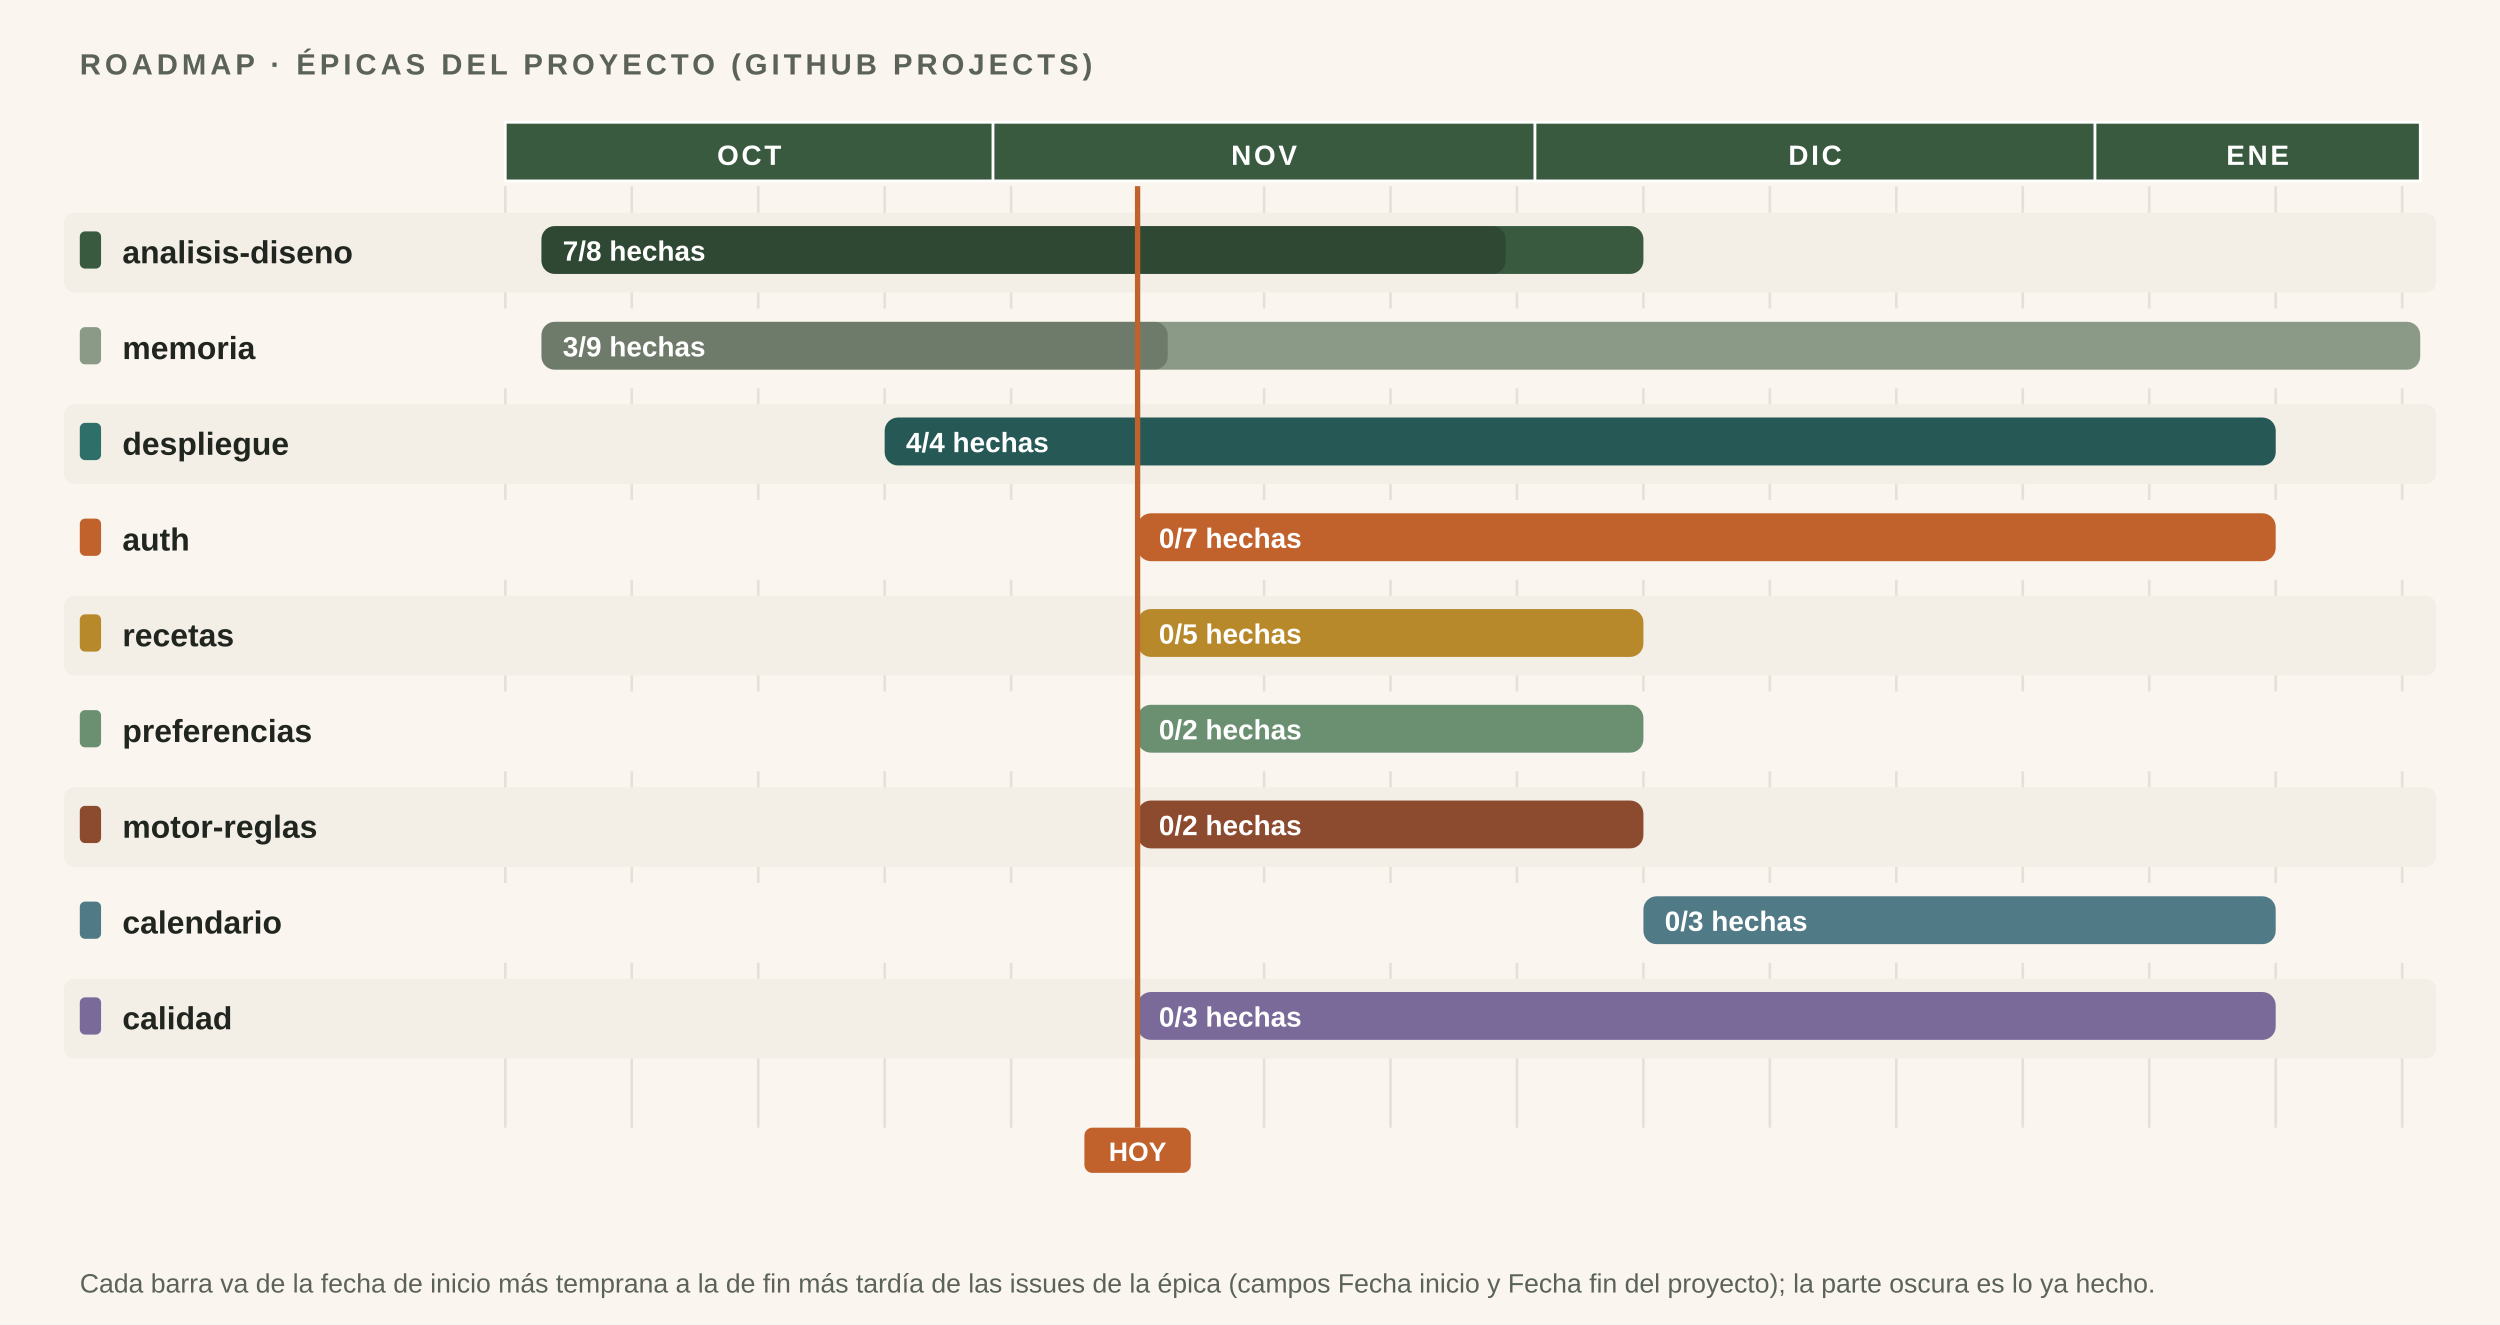
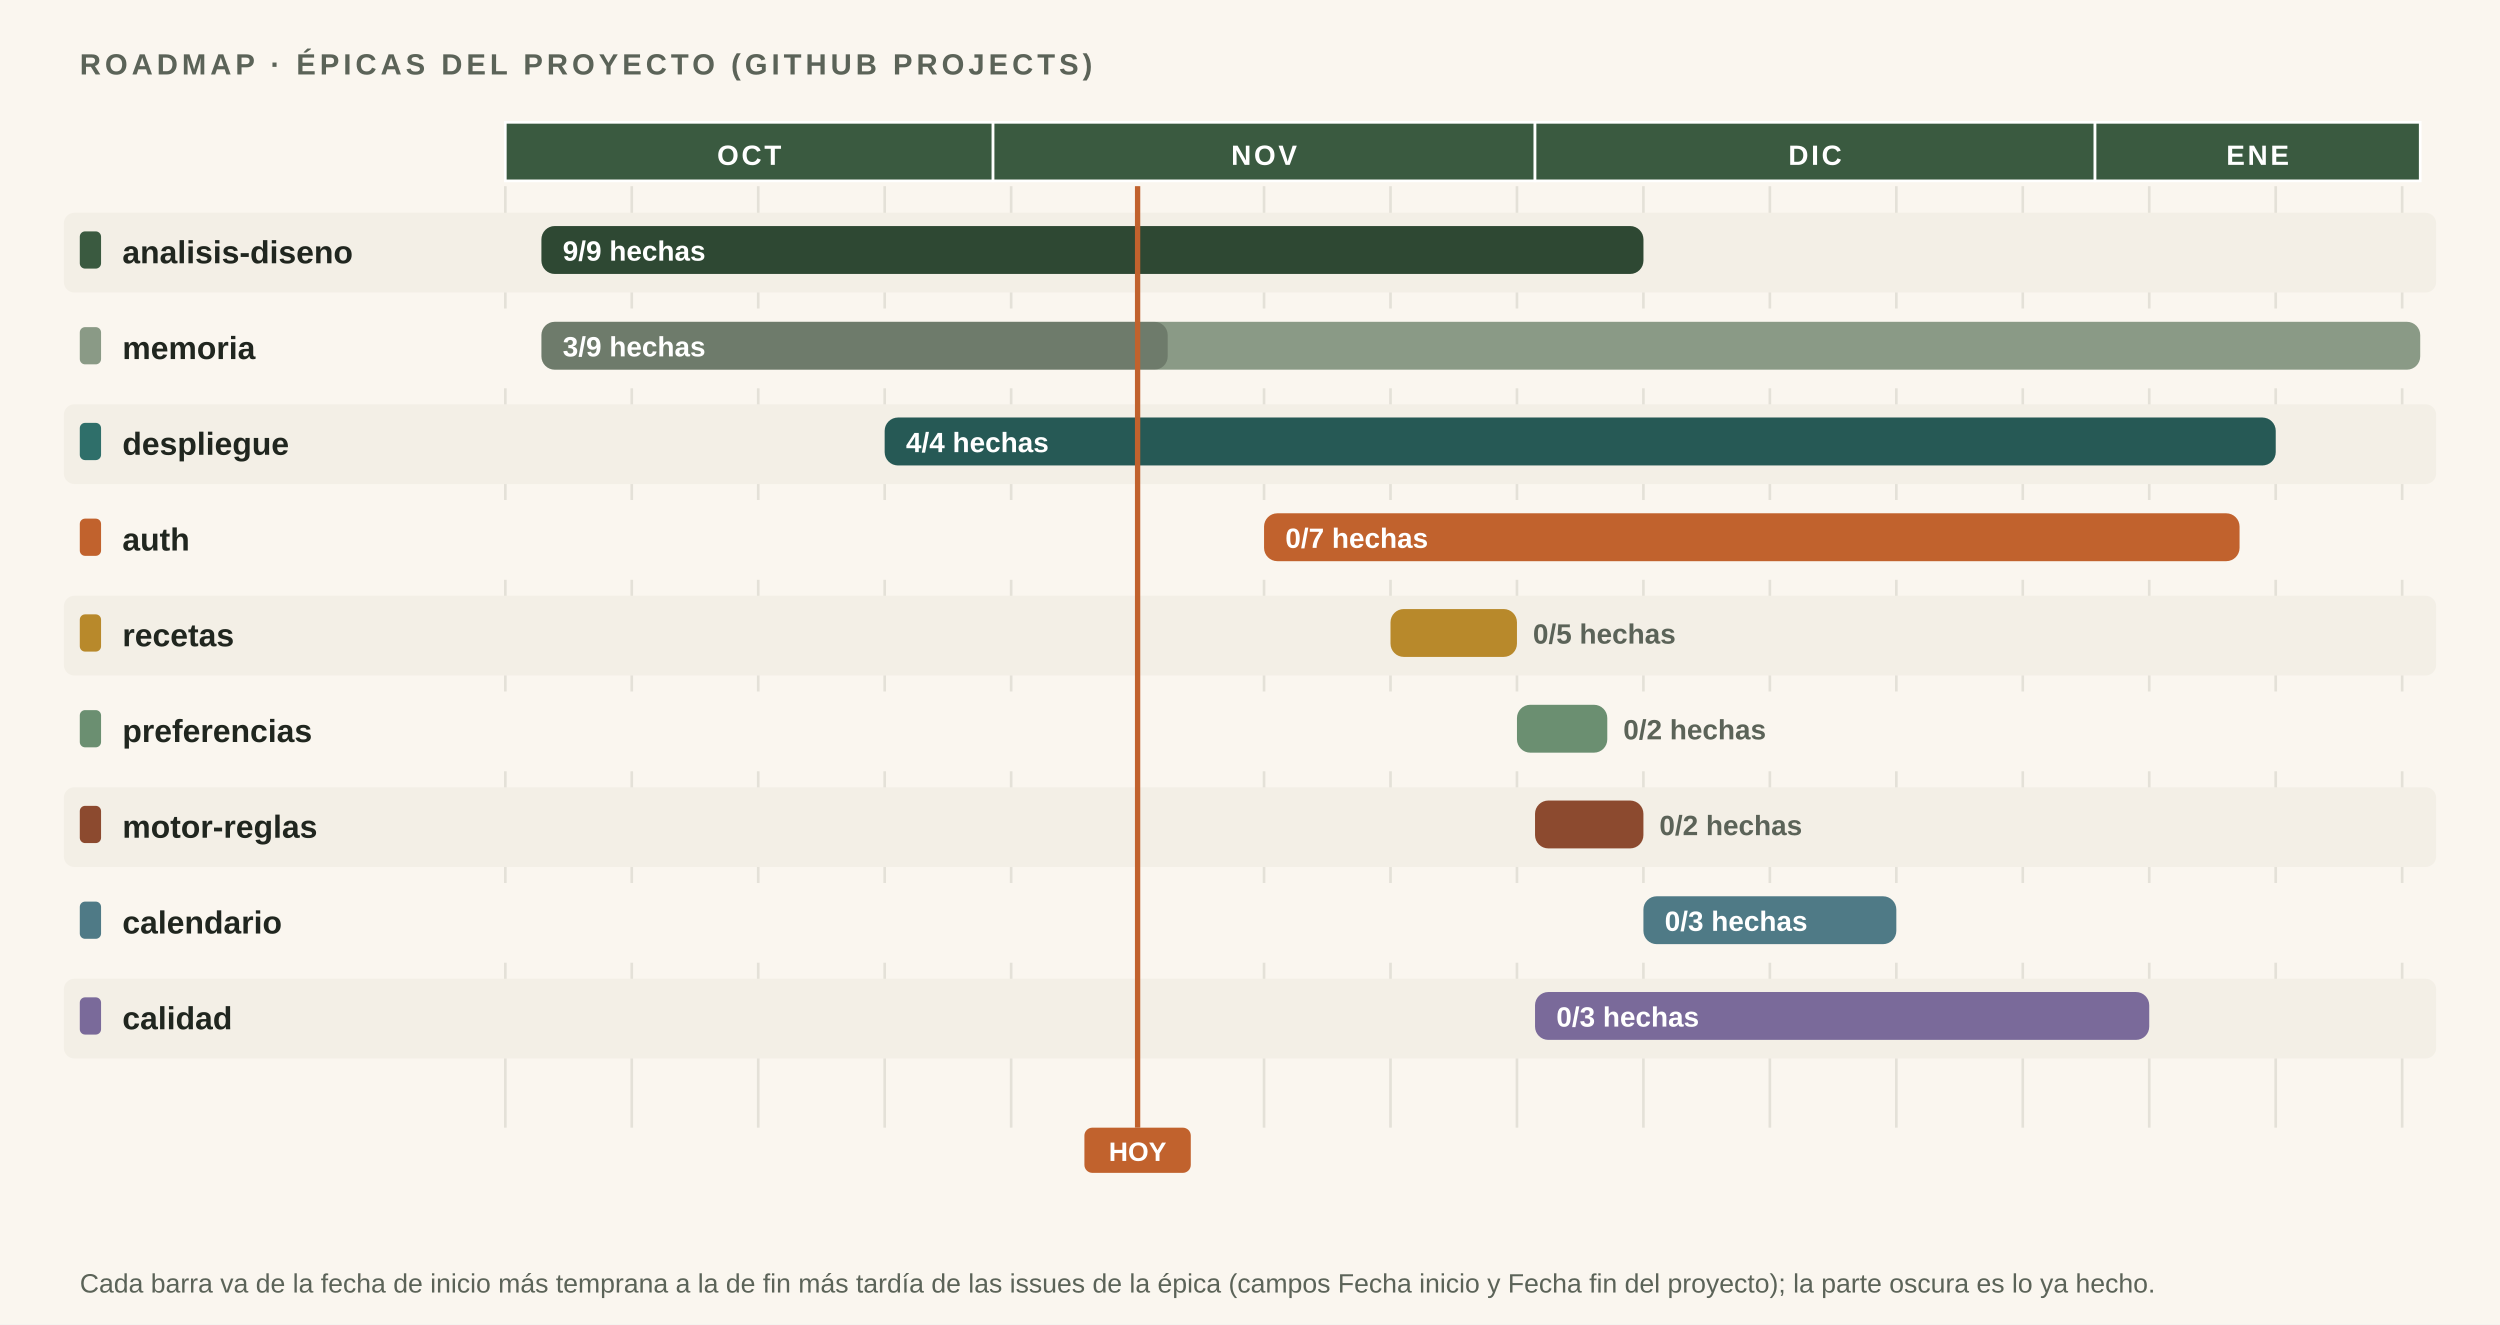
<svg xmlns="http://www.w3.org/2000/svg" viewBox="0 0 940 498" width="100%" font-family="'Liberation Sans','Arial',sans-serif">
  <rect x="0" y="0" width="940" height="498" fill="#faf6ef" />
  <defs>
    <marker id="arrow" viewBox="0 0 10 10" refX="9" refY="5" markerWidth="7" markerHeight="7" orient="auto-start-reverse">
      <path d="M0,0 L10,5 L0,10 z" fill="#5b6358" />
    </marker>
    <marker id="arrowT" viewBox="0 0 10 10" refX="9" refY="5" markerWidth="7" markerHeight="7" orient="auto-start-reverse">
      <path d="M0,0 L10,5 L0,10 z" fill="#c1622d" />
    </marker>
    <marker id="tri" viewBox="0 0 10 10" refX="9" refY="5" markerWidth="9" markerHeight="9" orient="auto">
      <path d="M0,0 L10,5 L0,10 z" fill="#ffffff" stroke="#5b6358" stroke-width="1.3" />
    </marker>
  </defs>
  <text x="30" y="28" font-size="11" fill="#5b6358" text-anchor="start" letter-spacing="1.5" font-weight="700">ROADMAP · ÉPICAS DEL PROYECTO (GITHUB PROJECTS)</text>
  <rect x="190.0" y="46" width="183.396" height="22" rx="0" fill="#3a5a40" stroke="#ffffff" stroke-width="1" />
  <text x="281.698" y="62" font-size="10.5" fill="#ffffff" text-anchor="middle" letter-spacing="1" font-weight="700">OCT</text>
  <rect x="373.396" y="46" width="203.774" height="22" rx="0" fill="#3a5a40" stroke="#ffffff" stroke-width="1" />
  <text x="475.283" y="62" font-size="10.5" fill="#ffffff" text-anchor="middle" letter-spacing="1" font-weight="700">NOV</text>
  <rect x="577.17" y="46" width="210.566" height="22" rx="0" fill="#3a5a40" stroke="#ffffff" stroke-width="1" />
  <text x="682.453" y="62" font-size="10.5" fill="#ffffff" text-anchor="middle" letter-spacing="1" font-weight="700">DIC</text>
  <rect x="787.736" y="46" width="122.264" height="22" rx="0" fill="#3a5a40" stroke="#ffffff" stroke-width="1" />
  <text x="848.868" y="62" font-size="10.5" fill="#ffffff" text-anchor="middle" letter-spacing="1" font-weight="700">ENE</text>
  <line x1="190.0" y1="70" x2="190.0" y2="424" stroke="#e4e1d8" stroke-width="1" />
  <line x1="237.547" y1="70" x2="237.547" y2="424" stroke="#e4e1d8" stroke-width="1" />
  <line x1="285.094" y1="70" x2="285.094" y2="424" stroke="#e4e1d8" stroke-width="1" />
  <line x1="332.642" y1="70" x2="332.642" y2="424" stroke="#e4e1d8" stroke-width="1" />
  <line x1="380.189" y1="70" x2="380.189" y2="424" stroke="#e4e1d8" stroke-width="1" />
  <line x1="427.736" y1="70" x2="427.736" y2="424" stroke="#e4e1d8" stroke-width="1" />
  <line x1="475.283" y1="70" x2="475.283" y2="424" stroke="#e4e1d8" stroke-width="1" />
  <line x1="522.83" y1="70" x2="522.83" y2="424" stroke="#e4e1d8" stroke-width="1" />
  <line x1="570.377" y1="70" x2="570.377" y2="424" stroke="#e4e1d8" stroke-width="1" />
  <line x1="617.925" y1="70" x2="617.925" y2="424" stroke="#e4e1d8" stroke-width="1" />
  <line x1="665.472" y1="70" x2="665.472" y2="424" stroke="#e4e1d8" stroke-width="1" />
  <line x1="713.019" y1="70" x2="713.019" y2="424" stroke="#e4e1d8" stroke-width="1" />
  <line x1="760.566" y1="70" x2="760.566" y2="424" stroke="#e4e1d8" stroke-width="1" />
  <line x1="808.113" y1="70" x2="808.113" y2="424" stroke="#e4e1d8" stroke-width="1" />
  <line x1="855.66" y1="70" x2="855.66" y2="424" stroke="#e4e1d8" stroke-width="1" />
  <line x1="903.208" y1="70" x2="903.208" y2="424" stroke="#e4e1d8" stroke-width="1" />
  <rect x="24" y="80" width="892" height="30" rx="4" fill="#f3efe6" stroke="none" stroke-width="0" />
  <rect x="30" y="87" width="8" height="14" rx="2" fill="#3a5a40" stroke="#3a5a40" stroke-width="0" />
  <text x="46" y="99" font-size="12" fill="#20261f" text-anchor="start" font-weight="700">analisis-diseno</text>
  <rect x="203.585" y="85" width="414.34" height="18" rx="5" fill="#3a5a40" stroke="#3a5a40" stroke-width="0" />
-   <rect x="203.585" y="85" width="362.547" height="18" rx="5" fill="#00000033" stroke="none" stroke-width="0" />
-   <text x="211.585" y="98" font-size="10.5" fill="#ffffff" text-anchor="start" font-weight="700">7/8 hechas</text>
+   <rect x="203.585" y="85" width="414.34" height="18" rx="5" fill="#00000033" stroke="none" stroke-width="0" />
+   <text x="211.585" y="98" font-size="10.5" fill="#ffffff" text-anchor="start" font-weight="700">9/9 hechas</text>
  <rect x="24" y="116" width="892" height="30" rx="4" fill="#faf6ef" stroke="none" stroke-width="0" />
  <rect x="30" y="123" width="8" height="14" rx="2" fill="#8a9a86" stroke="#8a9a86" stroke-width="0" />
  <text x="46" y="135" font-size="12" fill="#20261f" text-anchor="start" font-weight="700">memoria</text>
  <rect x="203.585" y="121" width="706.415" height="18" rx="5" fill="#8a9a86" stroke="#8a9a86" stroke-width="0" />
  <rect x="203.585" y="121" width="235.472" height="18" rx="5" fill="#00000033" stroke="none" stroke-width="0" />
  <text x="211.585" y="134" font-size="10.5" fill="#ffffff" text-anchor="start" font-weight="700">3/9 hechas</text>
  <rect x="24" y="152" width="892" height="30" rx="4" fill="#f3efe6" stroke="none" stroke-width="0" />
  <rect x="30" y="159" width="8" height="14" rx="2" fill="#2f6f6a" stroke="#2f6f6a" stroke-width="0" />
  <text x="46" y="171" font-size="12" fill="#20261f" text-anchor="start" font-weight="700">despliegue</text>
  <rect x="332.642" y="157" width="523.019" height="18" rx="5" fill="#2f6f6a" stroke="#2f6f6a" stroke-width="0" />
  <rect x="332.642" y="157" width="523.019" height="18" rx="5" fill="#00000033" stroke="none" stroke-width="0" />
  <text x="340.642" y="170" font-size="10.5" fill="#ffffff" text-anchor="start" font-weight="700">4/4 hechas</text>
  <rect x="24" y="188" width="892" height="30" rx="4" fill="#faf6ef" stroke="none" stroke-width="0" />
  <rect x="30" y="195" width="8" height="14" rx="2" fill="#c1622d" stroke="#c1622d" stroke-width="0" />
  <text x="46" y="207" font-size="12" fill="#20261f" text-anchor="start" font-weight="700">auth</text>
-   <rect x="427.736" y="193" width="427.925" height="18" rx="5" fill="#c1622d" stroke="#c1622d" stroke-width="0" />
-   <text x="435.736" y="206" font-size="10.5" fill="#ffffff" text-anchor="start" font-weight="700">0/7 hechas</text>
+   <rect x="475.283" y="193" width="366.792" height="18" rx="5" fill="#c1622d" stroke="#c1622d" stroke-width="0" />
+   <text x="483.283" y="206" font-size="10.5" fill="#ffffff" text-anchor="start" font-weight="700">0/7 hechas</text>
  <rect x="24" y="224" width="892" height="30" rx="4" fill="#f3efe6" stroke="none" stroke-width="0" />
  <rect x="30" y="231" width="8" height="14" rx="2" fill="#b8892b" stroke="#b8892b" stroke-width="0" />
  <text x="46" y="243" font-size="12" fill="#20261f" text-anchor="start" font-weight="700">recetas</text>
-   <rect x="427.736" y="229" width="190.189" height="18" rx="5" fill="#b8892b" stroke="#b8892b" stroke-width="0" />
-   <text x="435.736" y="242" font-size="10.5" fill="#ffffff" text-anchor="start" font-weight="700">0/5 hechas</text>
+   <rect x="522.83" y="229" width="47.547" height="18" rx="5" fill="#b8892b" stroke="#b8892b" stroke-width="0" />
+   <text x="576.377" y="242" font-size="10.5" fill="#5b6358" text-anchor="start" font-weight="700">0/5 hechas</text>
  <rect x="24" y="260" width="892" height="30" rx="4" fill="#faf6ef" stroke="none" stroke-width="0" />
  <rect x="30" y="267" width="8" height="14" rx="2" fill="#6b8f71" stroke="#6b8f71" stroke-width="0" />
  <text x="46" y="279" font-size="12" fill="#20261f" text-anchor="start" font-weight="700">preferencias</text>
-   <rect x="427.736" y="265" width="190.189" height="18" rx="5" fill="#6b8f71" stroke="#6b8f71" stroke-width="0" />
-   <text x="435.736" y="278" font-size="10.5" fill="#ffffff" text-anchor="start" font-weight="700">0/2 hechas</text>
+   <rect x="570.377" y="265" width="33.962" height="18" rx="5" fill="#6b8f71" stroke="#6b8f71" stroke-width="0" />
+   <text x="610.34" y="278" font-size="10.5" fill="#5b6358" text-anchor="start" font-weight="700">0/2 hechas</text>
  <rect x="24" y="296" width="892" height="30" rx="4" fill="#f3efe6" stroke="none" stroke-width="0" />
  <rect x="30" y="303" width="8" height="14" rx="2" fill="#8c4a2f" stroke="#8c4a2f" stroke-width="0" />
  <text x="46" y="315" font-size="12" fill="#20261f" text-anchor="start" font-weight="700">motor-reglas</text>
-   <rect x="427.736" y="301" width="190.189" height="18" rx="5" fill="#8c4a2f" stroke="#8c4a2f" stroke-width="0" />
-   <text x="435.736" y="314" font-size="10.5" fill="#ffffff" text-anchor="start" font-weight="700">0/2 hechas</text>
+   <rect x="577.17" y="301" width="40.755" height="18" rx="5" fill="#8c4a2f" stroke="#8c4a2f" stroke-width="0" />
+   <text x="623.925" y="314" font-size="10.5" fill="#5b6358" text-anchor="start" font-weight="700">0/2 hechas</text>
  <rect x="24" y="332" width="892" height="30" rx="4" fill="#faf6ef" stroke="none" stroke-width="0" />
  <rect x="30" y="339" width="8" height="14" rx="2" fill="#4f7a86" stroke="#4f7a86" stroke-width="0" />
  <text x="46" y="351" font-size="12" fill="#20261f" text-anchor="start" font-weight="700">calendario</text>
-   <rect x="617.925" y="337" width="237.736" height="18" rx="5" fill="#4f7a86" stroke="#4f7a86" stroke-width="0" />
+   <rect x="617.925" y="337" width="95.094" height="18" rx="5" fill="#4f7a86" stroke="#4f7a86" stroke-width="0" />
  <text x="625.925" y="350" font-size="10.5" fill="#ffffff" text-anchor="start" font-weight="700">0/3 hechas</text>
  <rect x="24" y="368" width="892" height="30" rx="4" fill="#f3efe6" stroke="none" stroke-width="0" />
  <rect x="30" y="375" width="8" height="14" rx="2" fill="#7a6a9a" stroke="#7a6a9a" stroke-width="0" />
  <text x="46" y="387" font-size="12" fill="#20261f" text-anchor="start" font-weight="700">calidad</text>
-   <rect x="427.736" y="373" width="427.925" height="18" rx="5" fill="#7a6a9a" stroke="#7a6a9a" stroke-width="0" />
-   <text x="435.736" y="386" font-size="10.5" fill="#ffffff" text-anchor="start" font-weight="700">0/3 hechas</text>
+   <rect x="577.17" y="373" width="230.943" height="18" rx="5" fill="#7a6a9a" stroke="#7a6a9a" stroke-width="0" />
+   <text x="585.17" y="386" font-size="10.5" fill="#ffffff" text-anchor="start" font-weight="700">0/3 hechas</text>
  <line x1="427.736" y1="70" x2="427.736" y2="424" stroke="#c1622d" stroke-width="2" />
  <rect x="407.736" y="424" width="40" height="17" rx="3" fill="#c1622d" stroke="#c1622d" stroke-width="0" />
  <text x="427.736" y="436.5" font-size="10" fill="#ffffff" text-anchor="middle" font-weight="700">HOY</text>
  <text x="30" y="486" font-size="10" fill="#5b6358" text-anchor="start">Cada barra va de la fecha de inicio más temprana a la de fin más tardía de las issues de la épica (campos Fecha inicio y Fecha fin del proyecto); la parte oscura es lo ya hecho.</text>
</svg>
